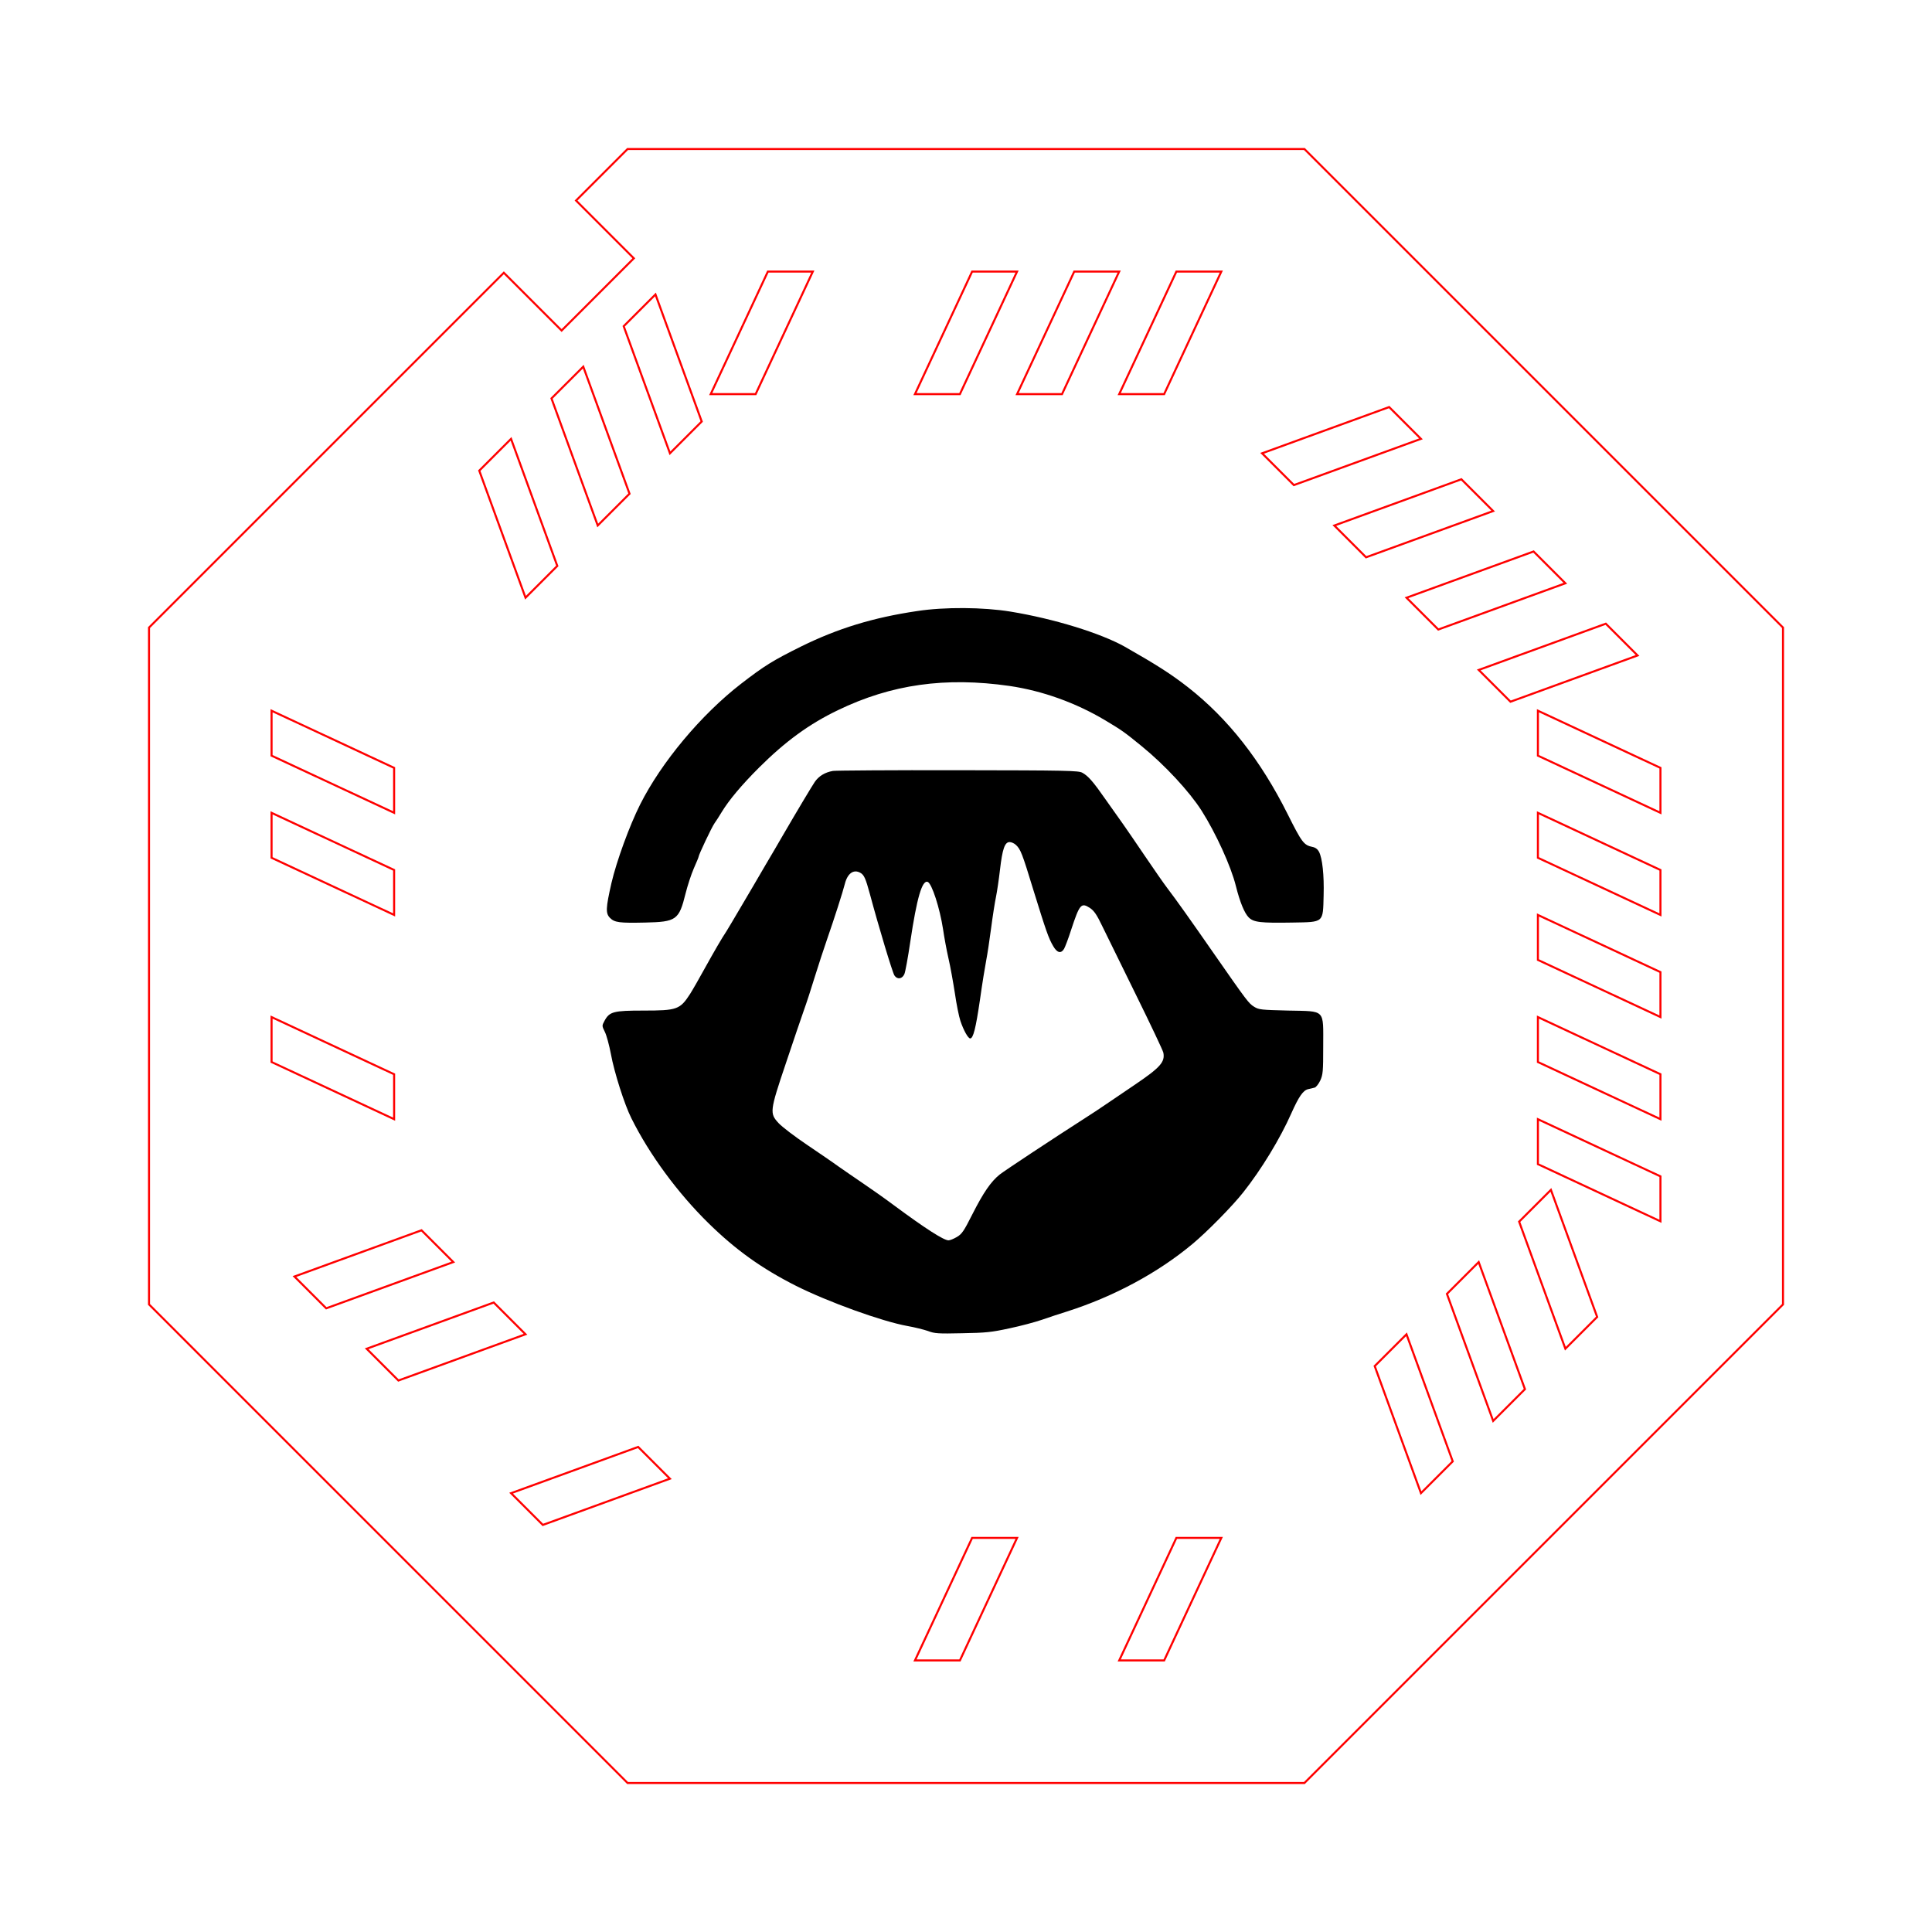
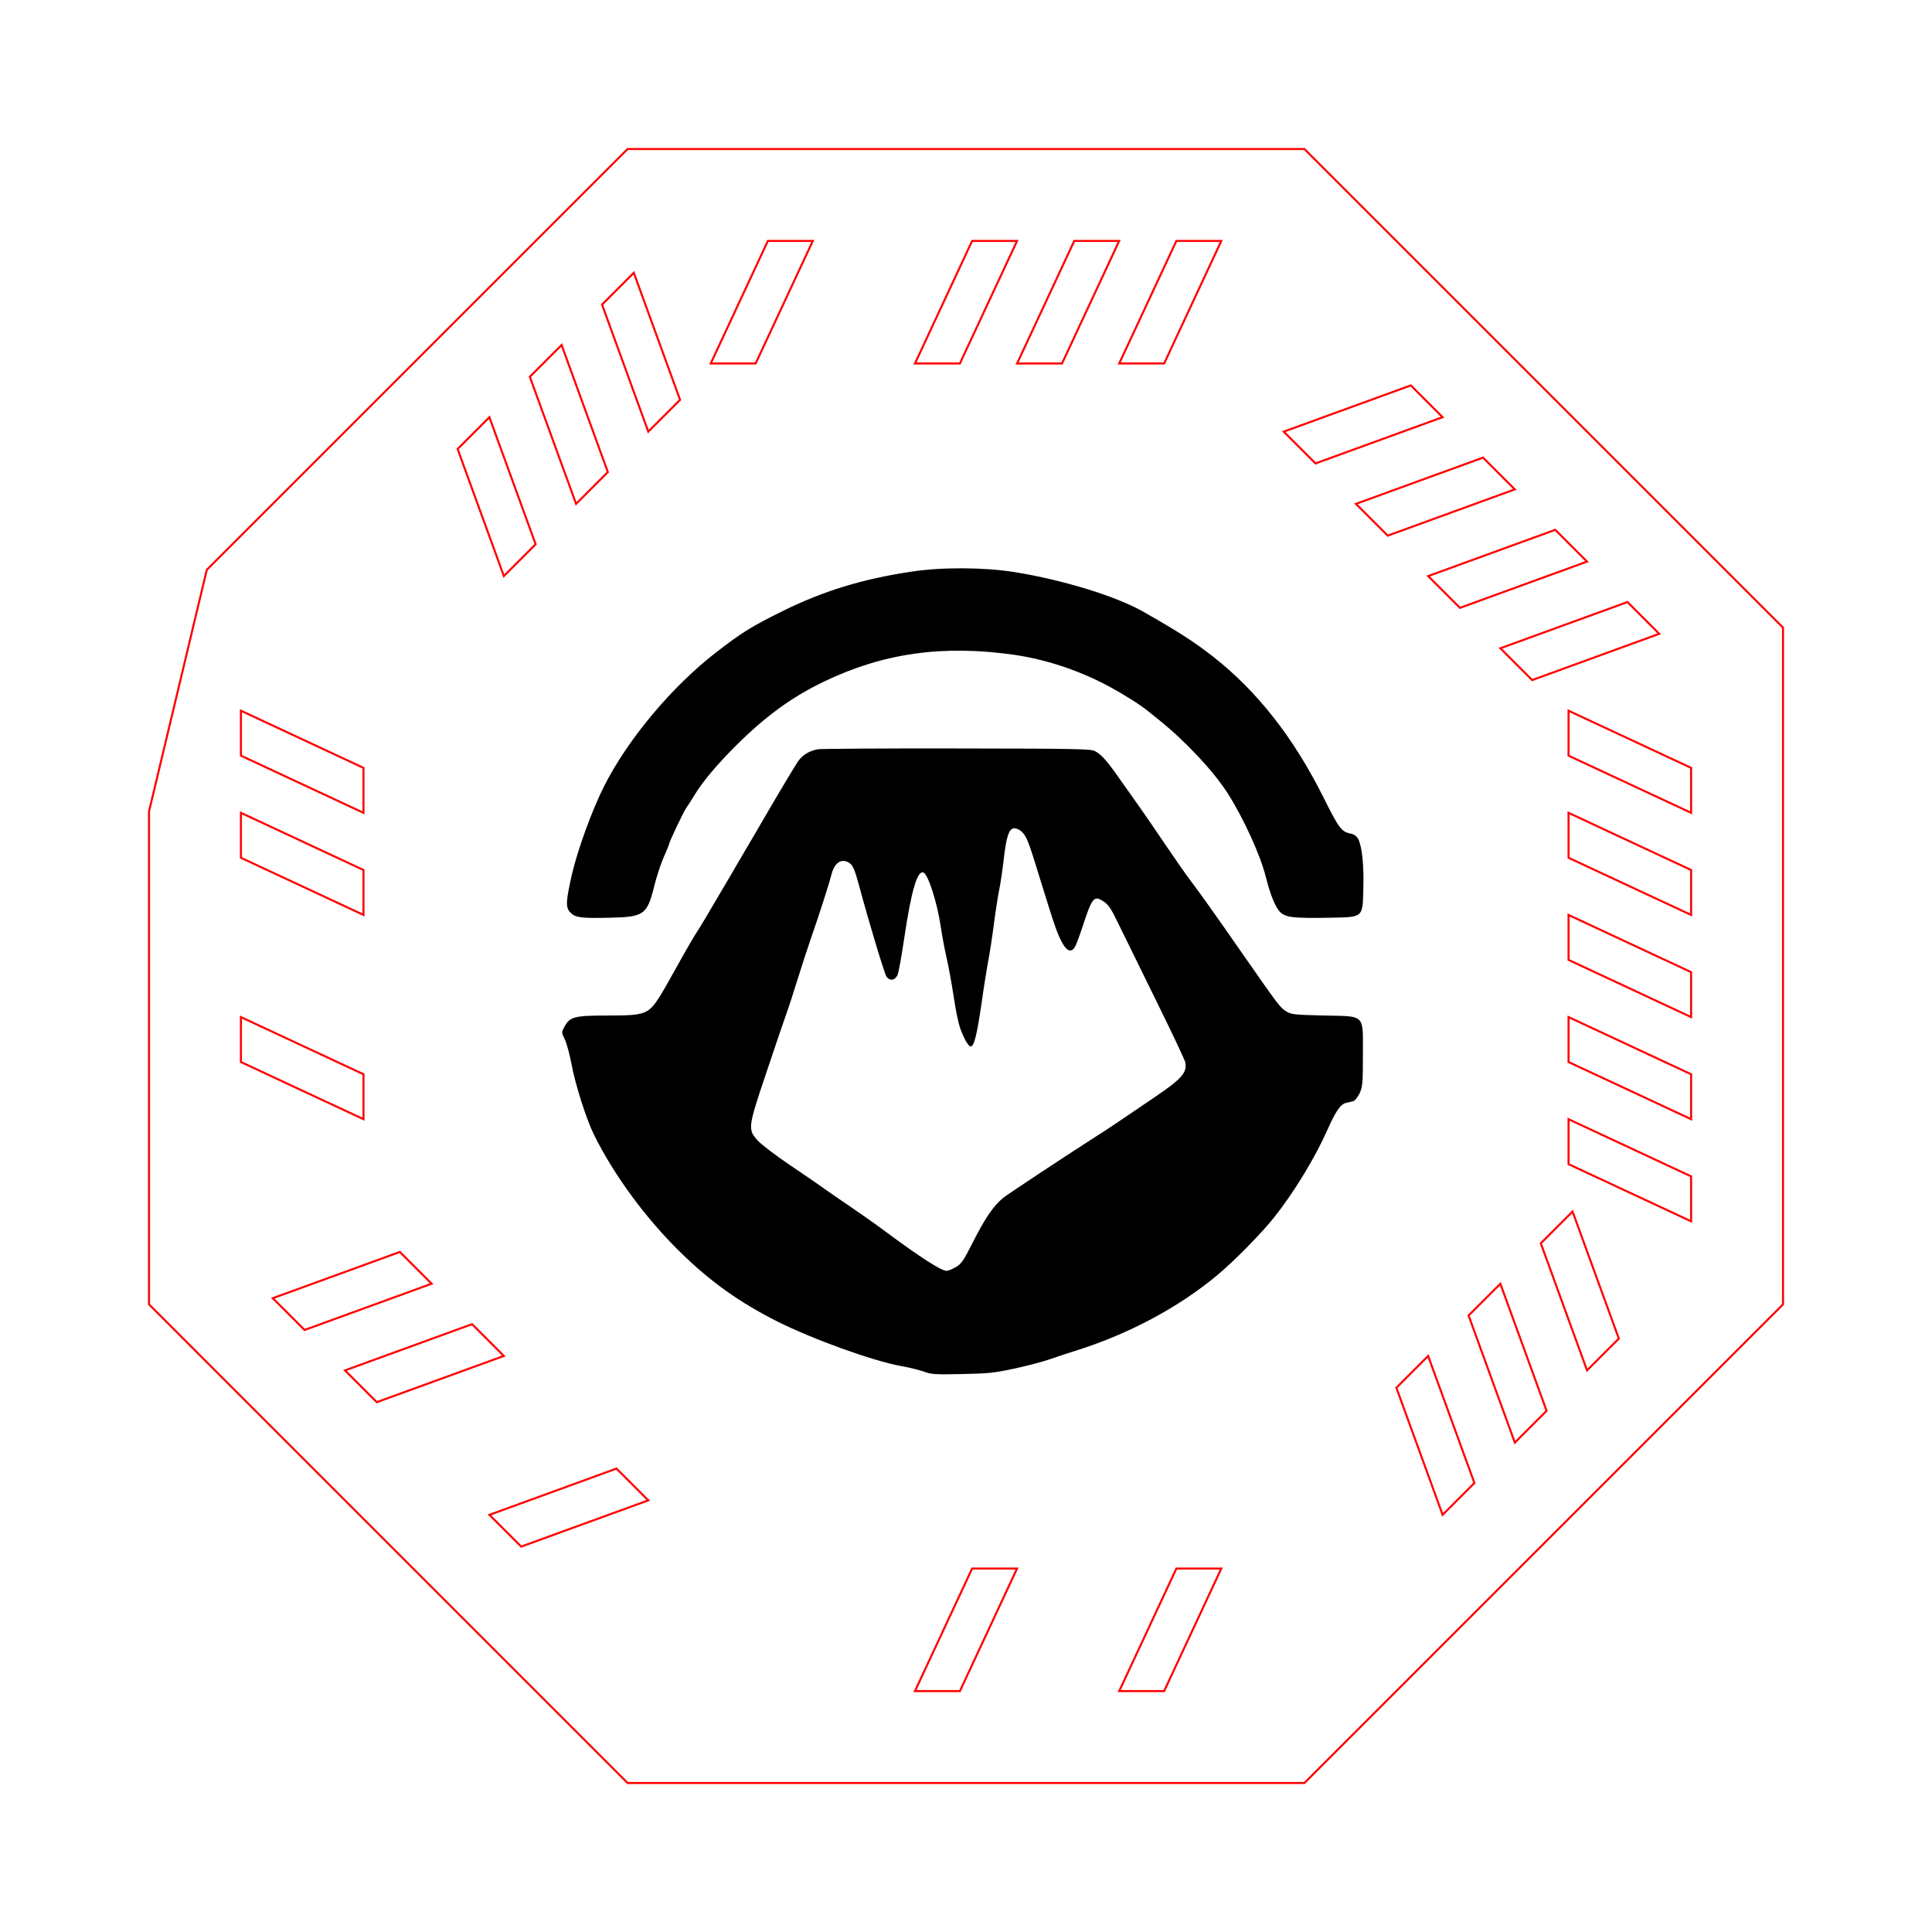
<svg xmlns="http://www.w3.org/2000/svg" width="94.591mm" height="94.591mm" viewBox="0 0 94.591 94.591">
  <style>
  .cut { fill: none; stroke: #ff0000; stroke-width: 0.1; }
  .mark { fill: none; stroke: #0000ff; stroke-width: 0.1; }
</style>
  <g id="B-caves">
-     <polygon points="30.727,7.296 63.864,7.296 87.296,30.727 87.296,63.864 63.864,87.296 30.727,87.296 7.296,63.864 7.296,30.727 24.668,13.355 27.497,16.183 31.032,12.647 28.204,9.819" class="cut" />
-     <polygon points="34.797,19.296 36.997,19.296 39.795,13.296 37.595,13.296" class="cut" />
-     <polygon points="44.797,19.296 46.997,19.296 49.795,13.296 47.595,13.296" class="cut" />
-     <polygon points="49.797,19.296 51.997,19.296 54.795,13.296 52.595,13.296" class="cut" />
-     <polygon points="54.797,19.296 56.997,19.296 59.795,13.296 57.595,13.296" class="cut" />
-     <polygon points="61.792,22.194 63.348,23.750 69.569,21.486 68.013,19.930" class="cut" />
-     <polygon points="65.328,25.730 66.883,27.285 73.104,25.021 71.549,23.465" class="cut" />
-     <polygon points="68.863,29.265 70.419,30.821 76.640,28.557 75.084,27.001" class="cut" />
-     <polygon points="72.399,32.801 73.954,34.356 80.175,32.092 78.620,30.536" class="cut" />
-     <polygon points="75.296,34.797 75.296,36.997 81.296,39.795 81.296,37.595" class="cut" />
-     <polygon points="75.296,39.797 75.296,41.997 81.296,44.795 81.296,42.595" class="cut" />
-     <polygon points="75.296,44.797 75.296,46.997 81.296,49.795 81.296,47.595" class="cut" />
-     <polygon points="75.296,49.797 75.296,51.997 81.296,54.795 81.296,52.595" class="cut" />
-     <polygon points="75.296,54.797 75.296,56.997 81.296,59.795 81.296,57.595" class="cut" />
-     <polygon points="75.933,58.257 74.377,59.812 76.641,66.033 78.197,64.478" class="cut" />
-     <polygon points="72.397,61.792 70.842,63.348 73.106,69.569 74.661,68.013" class="cut" />
-     <polygon points="68.862,65.328 67.306,66.883 69.570,73.104 71.126,71.549" class="cut" />
-     <polygon points="59.795,75.296 57.595,75.296 54.797,81.296 56.997,81.296" class="cut" />
-     <polygon points="49.795,75.296 47.595,75.296 44.797,81.296 46.997,81.296" class="cut" />
-     <polygon points="32.799,72.397 31.244,70.842 25.023,73.106 26.578,74.661" class="cut" />
-     <polygon points="25.728,65.326 24.173,63.771 17.952,66.035 19.507,67.590" class="cut" />
-     <polygon points="22.193,61.791 20.637,60.235 14.416,62.499 15.972,64.055" class="cut" />
-     <polygon points="19.296,54.795 19.296,52.595 13.296,49.797 13.296,51.997" class="cut" />
-     <polygon points="19.296,44.795 19.296,42.595 13.296,39.797 13.296,41.997" class="cut" />
-     <polygon points="19.296,39.795 19.296,37.595 13.296,34.797 13.296,36.997" class="cut" />
-     <polygon points="25.730,29.264 27.285,27.708 25.021,21.487 23.465,23.043" class="cut" />
-     <polygon points="29.265,25.728 30.821,24.173 28.557,17.952 27.001,19.507" class="cut" />
-     <polygon points="32.801,22.193 34.356,20.637 32.092,14.416 30.536,15.972" class="cut" />
-     <svg x="29.296" y="29.296" width="36.000" height="36.000" viewBox="0 0 528 528">
+     <polygon points="30.727,7.296 63.864,7.296 87.296,30.727 87.296,63.864 63.864,87.296 30.727,87.296 7.296,63.864 7.296,39.727 10.124,27.899" class="cut" />
+     <polygon points="34.797,17.796 36.997,17.796 39.795,11.796 37.595,11.796" class="cut" />
+     <polygon points="44.797,17.796 46.997,17.796 49.795,11.796 47.595,11.796" class="cut" />
+     <polygon points="49.797,17.796 51.997,17.796 54.795,11.796 52.595,11.796" class="cut" />
+     <polygon points="54.797,17.796 56.997,17.796 59.795,11.796 57.595,11.796" class="cut" />
+     <polygon points="62.853,21.133 64.408,22.689 70.629,20.425 69.074,18.869" class="cut" />
+     <polygon points="66.388,24.669 67.944,26.225 74.165,23.960 72.609,22.405" class="cut" />
+     <polygon points="69.924,28.205 71.480,29.760 77.701,27.496 76.145,25.940" class="cut" />
+     <polygon points="73.459,31.740 75.015,33.296 81.236,31.031 79.680,29.476" class="cut" />
+     <polygon points="76.796,34.797 76.796,36.997 82.796,39.795 82.796,37.595" class="cut" />
+     <polygon points="76.796,39.797 76.796,41.997 82.796,44.795 82.796,42.595" class="cut" />
+     <polygon points="76.796,44.797 76.796,46.997 82.796,49.795 82.796,47.595" class="cut" />
+     <polygon points="76.796,49.797 76.796,51.997 82.796,54.795 82.796,52.595" class="cut" />
+     <polygon points="76.796,54.797 76.796,56.997 82.796,59.795 82.796,57.595" class="cut" />
+     <polygon points="76.993,59.317 75.438,60.873 77.702,67.094 79.258,65.538" class="cut" />
+     <polygon points="73.458,62.853 71.902,64.408 74.167,70.629 75.722,69.074" class="cut" />
+     <polygon points="69.922,66.388 68.367,67.944 70.631,74.165 72.187,72.609" class="cut" />
+     <polygon points="59.795,76.796 57.595,76.796 54.797,82.796 56.997,82.796" class="cut" />
+     <polygon points="49.795,76.796 47.595,76.796 44.797,82.796 46.997,82.796" class="cut" />
+     <polygon points="31.739,73.458 30.183,71.902 23.962,74.167 25.518,75.722" class="cut" />
+     <polygon points="24.668,66.387 23.112,64.831 16.891,67.095 18.446,68.651" class="cut" />
+     <polygon points="21.132,62.851 19.576,61.296 13.355,63.560 14.911,65.116" class="cut" />
+     <polygon points="17.796,54.795 17.796,52.595 11.796,49.797 11.796,51.997" class="cut" />
+     <polygon points="17.796,44.795 17.796,42.595 11.796,39.797 11.796,41.997" class="cut" />
+     <polygon points="17.796,39.795 17.796,37.595 11.796,34.797 11.796,36.997" class="cut" />
+     <polygon points="24.669,28.203 26.225,26.647 23.960,20.426 22.405,21.982" class="cut" />
+     <polygon points="28.205,24.668 29.760,23.112 27.496,16.891 25.940,18.446" class="cut" />
+     <polygon points="31.740,21.132 33.296,19.576 31.031,13.355 29.476,14.911" class="cut" />
+     <svg x="27.296" y="27.296" width="40.000" height="40.000" viewBox="0 0 528 528">
      <g transform="translate(0,528) scale(0.1,-0.1)" fill="#000000" stroke="none">
        <path d="M2290 5189 c-318 -47 -571 -125 -835 -255 -203 -101 -260 -136 -430 -267 -287 -222 -572 -563 -725 -867 -77 -153 -169 -406 -206 -564 -41 -181 -43 -218 -10 -251 33 -33 69 -37 252 -33 224 5 243 18 290 208 14 56 40 136 59 180 19 43 35 81 35 85 0 13 94 212 114 240 12 16 35 53 52 81 53 87 143 194 268 319 190 189 360 313 566 412 385 186 772 240 1233 174 237 -35 476 -121 687 -247 122 -73 137 -84 261 -185 167 -136 343 -326 431 -464 102 -161 211 -399 246 -541 29 -116 62 -195 92 -225 35 -35 84 -41 314 -37 228 4 219 -4 224 196 4 145 -9 265 -33 312 -10 19 -26 31 -47 35 -62 13 -76 31 -178 235 -194 388 -428 686 -715 911 -123 96 -225 161 -455 292 -173 97 -509 201 -821 252 -196 32 -473 34 -669 4z M1685 4041 c-58 -10 -102 -37 -131 -79 -22 -33 -123 -201 -234 -392 -20 -36 -76 -130 -123 -210 -46 -80 -124 -212 -173 -295 -48 -82 -95 -161 -104 -175 -36 -54 -86 -141 -155 -265 -39 -71 -87 -155 -106 -185 -73 -113 -94 -120 -336 -120 -214 0 -243 -8 -278 -72 -20 -37 -20 -37 2 -82 12 -24 31 -95 43 -158 24 -132 98 -364 147 -461 130 -262 334 -538 554 -754 197 -193 382 -325 627 -449 231 -116 618 -256 801 -289 52 -9 119 -26 148 -36 47 -18 72 -20 245 -16 170 3 210 7 339 35 81 17 186 45 235 62 49 17 130 44 179 59 335 107 652 277 900 484 105 87 287 272 366 372 130 164 265 386 345 567 54 121 85 166 122 174 15 3 35 8 46 11 10 3 28 26 40 51 19 43 21 64 21 244 0 272 20 252 -251 258 -196 5 -211 6 -246 28 -38 24 -47 35 -292 387 -164 236 -264 377 -331 465 -23 30 -94 132 -157 225 -63 94 -136 199 -161 235 -26 36 -82 115 -124 175 -87 125 -125 170 -168 193 -27 15 -108 17 -890 18 -473 1 -878 -2 -900 -5z m1313 -531 c34 -32 45 -59 126 -325 91 -294 109 -346 142 -402 28 -49 56 -56 78 -20 7 12 31 74 51 137 61 185 72 198 136 156 29 -20 48 -47 89 -133 29 -59 138 -281 242 -493 104 -211 192 -397 195 -412 13 -67 -21 -106 -204 -230 -67 -46 -160 -108 -205 -139 -46 -31 -114 -77 -153 -101 -229 -147 -576 -376 -614 -406 -63 -51 -117 -130 -196 -286 -61 -121 -75 -141 -111 -162 -22 -13 -49 -24 -60 -24 -35 1 -165 84 -389 250 -71 53 -175 126 -230 163 -55 37 -131 90 -170 117 -38 28 -141 98 -228 157 -86 58 -178 128 -202 154 -66 71 -65 85 51 429 52 157 111 328 129 380 19 52 55 163 80 245 26 83 64 200 85 260 54 155 117 352 130 405 19 75 62 106 110 80 28 -15 39 -40 70 -154 63 -235 162 -563 176 -584 20 -30 55 -26 71 9 7 14 26 119 43 234 47 315 85 444 125 429 30 -12 87 -189 110 -339 8 -55 25 -149 39 -210 14 -60 34 -173 46 -250 11 -77 29 -167 40 -200 23 -68 55 -125 70 -125 22 0 40 72 70 276 16 115 37 243 45 284 8 41 24 145 35 230 11 85 27 187 35 225 8 39 21 127 29 196 17 148 34 199 69 199 13 0 33 -9 45 -20z" />
      </g>
    </svg>
  </g>
</svg>
